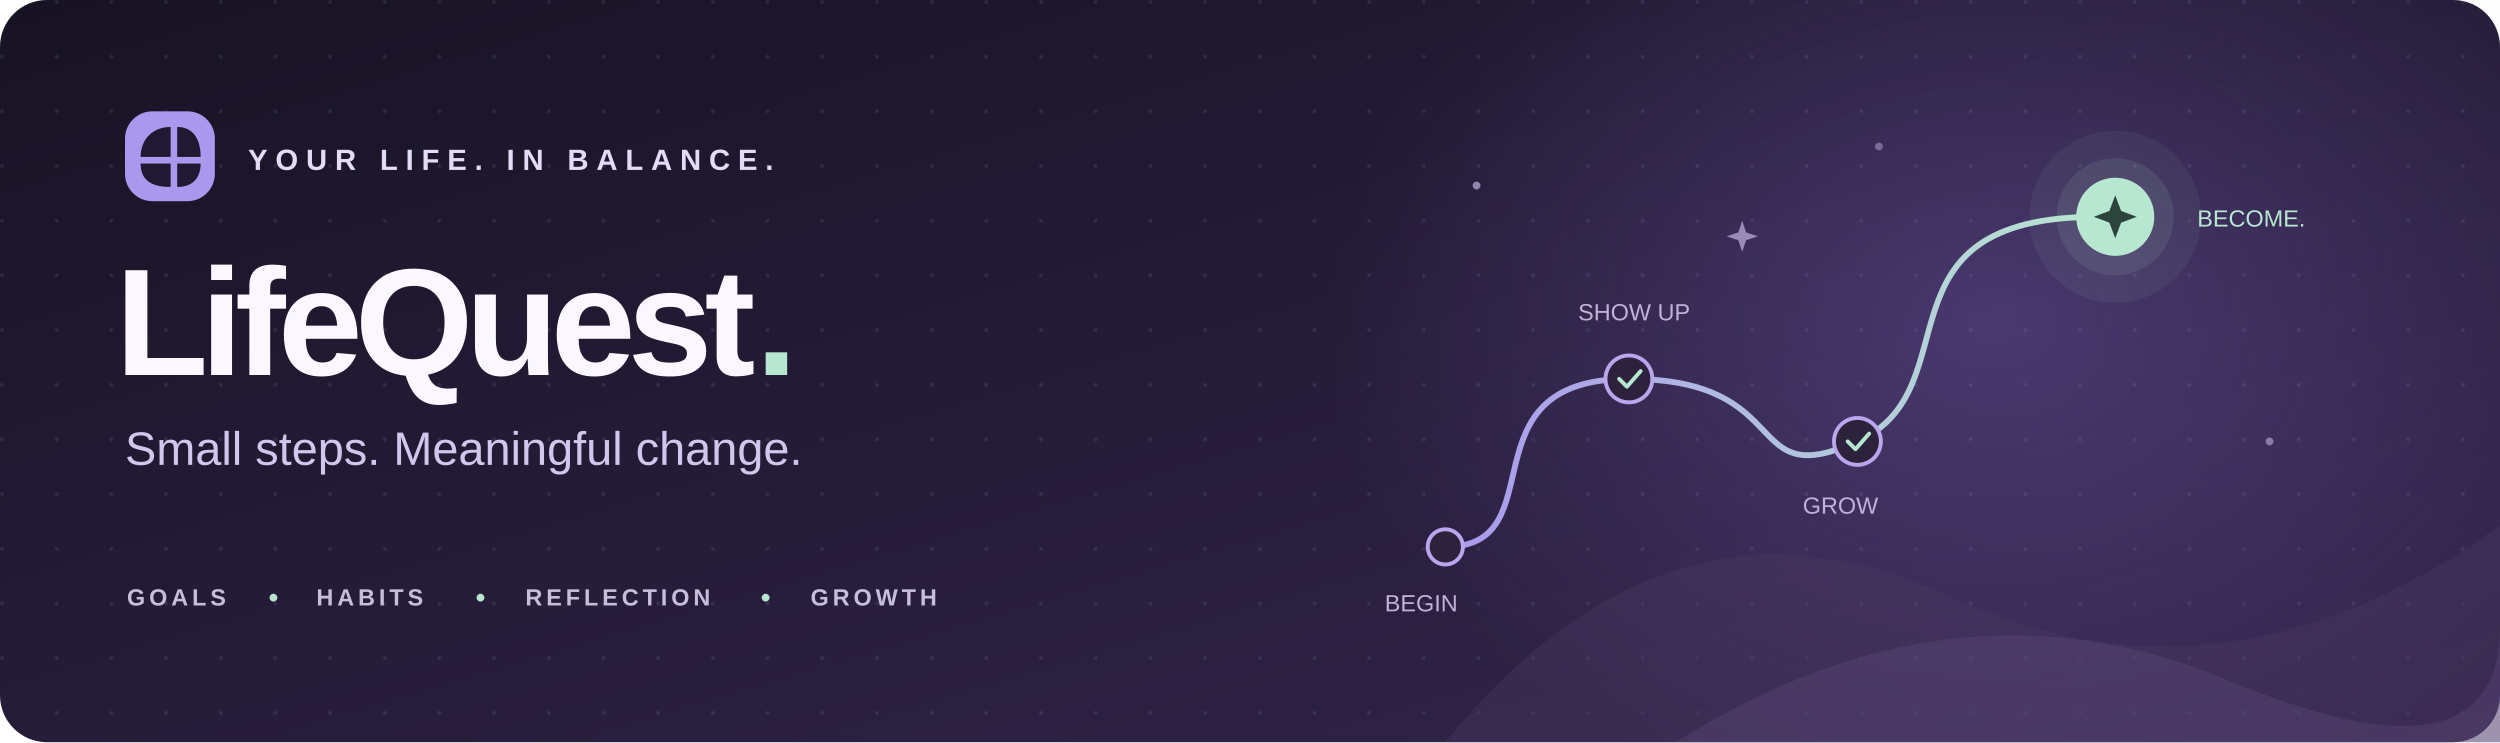
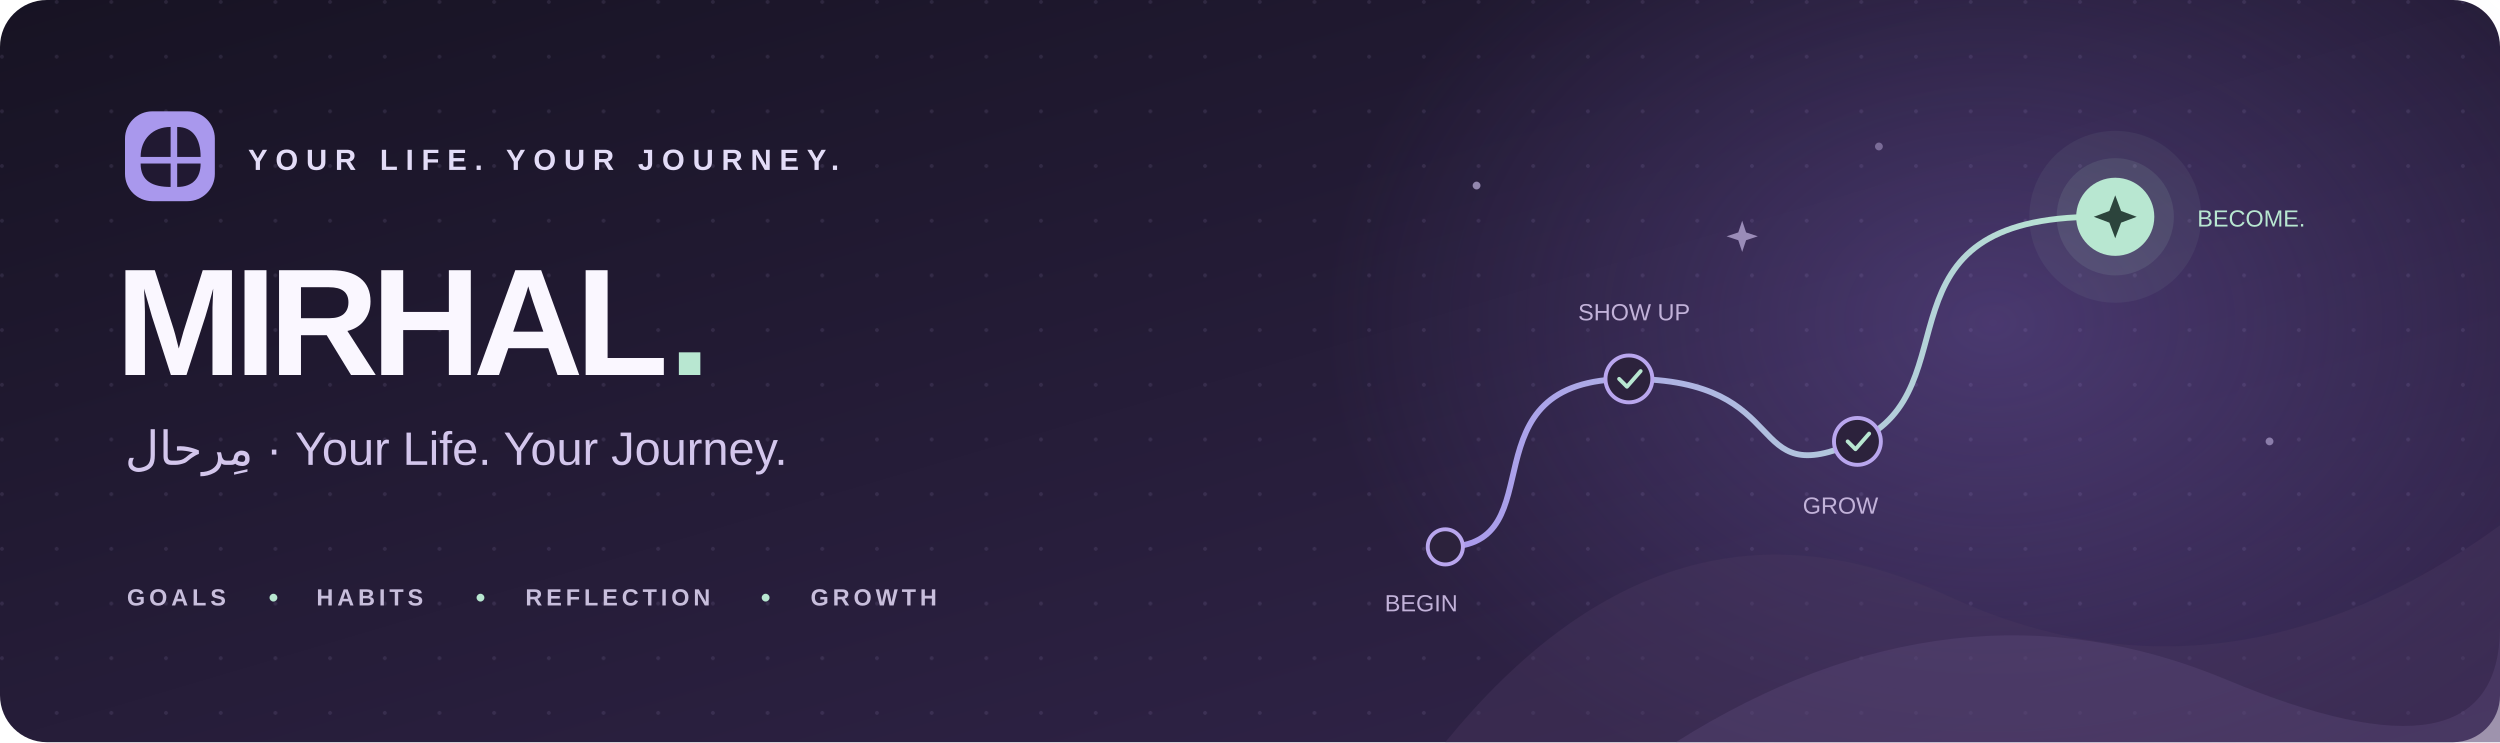
<svg xmlns="http://www.w3.org/2000/svg" width="1280" height="380" viewBox="0 0 1280 380" role="img" aria-labelledby="title desc">
  <defs>
    <linearGradient id="bg" x2="1" y2="1">
      <stop stop-color="#171323" />
      <stop offset="1" stop-color="#34264e" />
    </linearGradient>
    <linearGradient id="path" x2="1">
      <stop stop-color="#a998ed" />
      <stop offset="1" stop-color="#b8e7d1" />
    </linearGradient>
    <radialGradient id="glow">
      <stop stop-color="#9e7cef" stop-opacity=".28" />
      <stop offset="1" stop-color="#9e7cef" stop-opacity="0" />
    </radialGradient>
    <pattern id="dots" width="28" height="28" patternUnits="userSpaceOnUse">
      <circle cx="1" cy="1" r="1" fill="#d3c4ff" opacity=".1" />
    </pattern>
  </defs>
  <rect width="1280" height="380" rx="24" fill="url(#bg)" />
  <rect width="1280" height="380" rx="24" fill="url(#dots)" />
  <ellipse cx="1020" cy="165" rx="340" ry="260" fill="url(#glow)" />
  <path d="M740 380Q855 239 997 305T1280 269V380" fill="#49365e" opacity=".4" />
  <path d="M858 380Q1001 290 1140 348T1280 322V380" fill="#655082" opacity=".3" />
  <g transform="translate(64 57)">
    <rect width="46" height="46" rx="14" fill="#a998ed" />
    <g transform="translate(8 8) scale(.48)" fill="#211932">
      <path d="M32 0C13 0 0 13 0 32h32V0Zm7 32h25C64 13 56 0 39 0v32ZM32 39H0c0 19 13 25 32 25V39Zm7 0v25c17 0 25-10 25-25H39Z" />
    </g>
-     <text x="63" y="30" fill="#e3dcf7" font-family="Arial, sans-serif" font-size="15" font-weight="700" letter-spacing="4">YOUR LIFE. IN BALANCE.</text>
+     <text x="63" y="30" fill="#e3dcf7" font-family="Arial, sans-serif" font-size="15" font-weight="700" letter-spacing="4">YOUR LIFE. YOUR JOURNEY.</text>
  </g>
-   <text x="59" y="192" fill="#faf7ff" font-family="Arial, sans-serif" font-size="78" font-weight="700" letter-spacing="-4">LifeQuest<tspan fill="#b8e7d1">.</tspan>
+   <text x="59" y="192" fill="#faf7ff" font-family="Arial, sans-serif" font-size="78" font-weight="700" letter-spacing="-4">MIRHAL<tspan fill="#b8e7d1">.</tspan>
  </text>
-   <text x="64" y="238" fill="#d3c6ec" font-family="Arial, sans-serif" font-size="24">Small steps. Meaningful change.</text>
+   <text x="64" y="238" fill="#d3c6ec" font-family="Arial, sans-serif" font-size="24">مِرحال · Your Life. Your Journey.</text>
  <g font-family="Arial, sans-serif" font-size="12" font-weight="700" letter-spacing="2" fill="#c8bedc">
    <text x="65" y="310">GOALS</text>
    <circle cx="140" cy="306" r="2" fill="#b8e7d1" />
    <text x="162" y="310">HABITS</text>
    <circle cx="246" cy="306" r="2" fill="#b8e7d1" />
    <text x="269" y="310">REFLECTION</text>
    <circle cx="392" cy="306" r="2" fill="#b8e7d1" />
    <text x="415" y="310">GROWTH</text>
  </g>
  <path d="M740 280C798 280 747 194 834 194S891 253 951 226S956 111 1074 111" fill="none" stroke="#8b73b5" stroke-width="2" stroke-dasharray="5 8" opacity=".45" />
  <path d="M740 280C798 280 747 194 834 194S891 253 951 226S956 111 1074 111" fill="none" stroke="url(#path)" stroke-width="3" />
  <g fill="#2c223c" stroke="#b9a6ee" stroke-width="2">
    <circle cx="740" cy="280" r="9" />
    <circle cx="834" cy="194" r="12" />
    <circle cx="951" cy="226" r="12" />
  </g>
  <path d="m829 194 4 4 7-8m106 36 4 4 7-8" fill="none" stroke="#b8e7d1" stroke-width="2" stroke-linecap="round" stroke-linejoin="round" />
  <circle cx="1083" cy="111" r="44" fill="#b8e7d1" opacity=".06" />
  <circle cx="1083" cy="111" r="30" fill="#b8e7d1" opacity=".1" />
  <circle cx="1083" cy="111" r="20" fill="#b8e7d1" />
  <path d="m1083 100 3 8 8 3-8 3-3 8-3-8-8-3 8-3Z" fill="#2c443c" />
  <g font-family="Arial, sans-serif" font-size="12" fill="#c2b2d9">
    <text x="709" y="313">BEGIN</text>
    <text x="808" y="164">SHOW UP</text>
    <text x="923" y="263">GROW</text>
    <text x="1125" y="116" fill="#b8e7d1">BECOME.</text>
  </g>
  <g fill="#dacbf8">
    <circle cx="756" cy="95" r="2" opacity=".6" />
    <circle cx="962" cy="75" r="2" opacity=".4" />
    <circle cx="1162" cy="226" r="2" opacity=".5" />
    <path d="m892 113 2 6 6 2-6 2-2 6-2-6-6-2 6-2Z" opacity=".6" />
  </g>
</svg>
